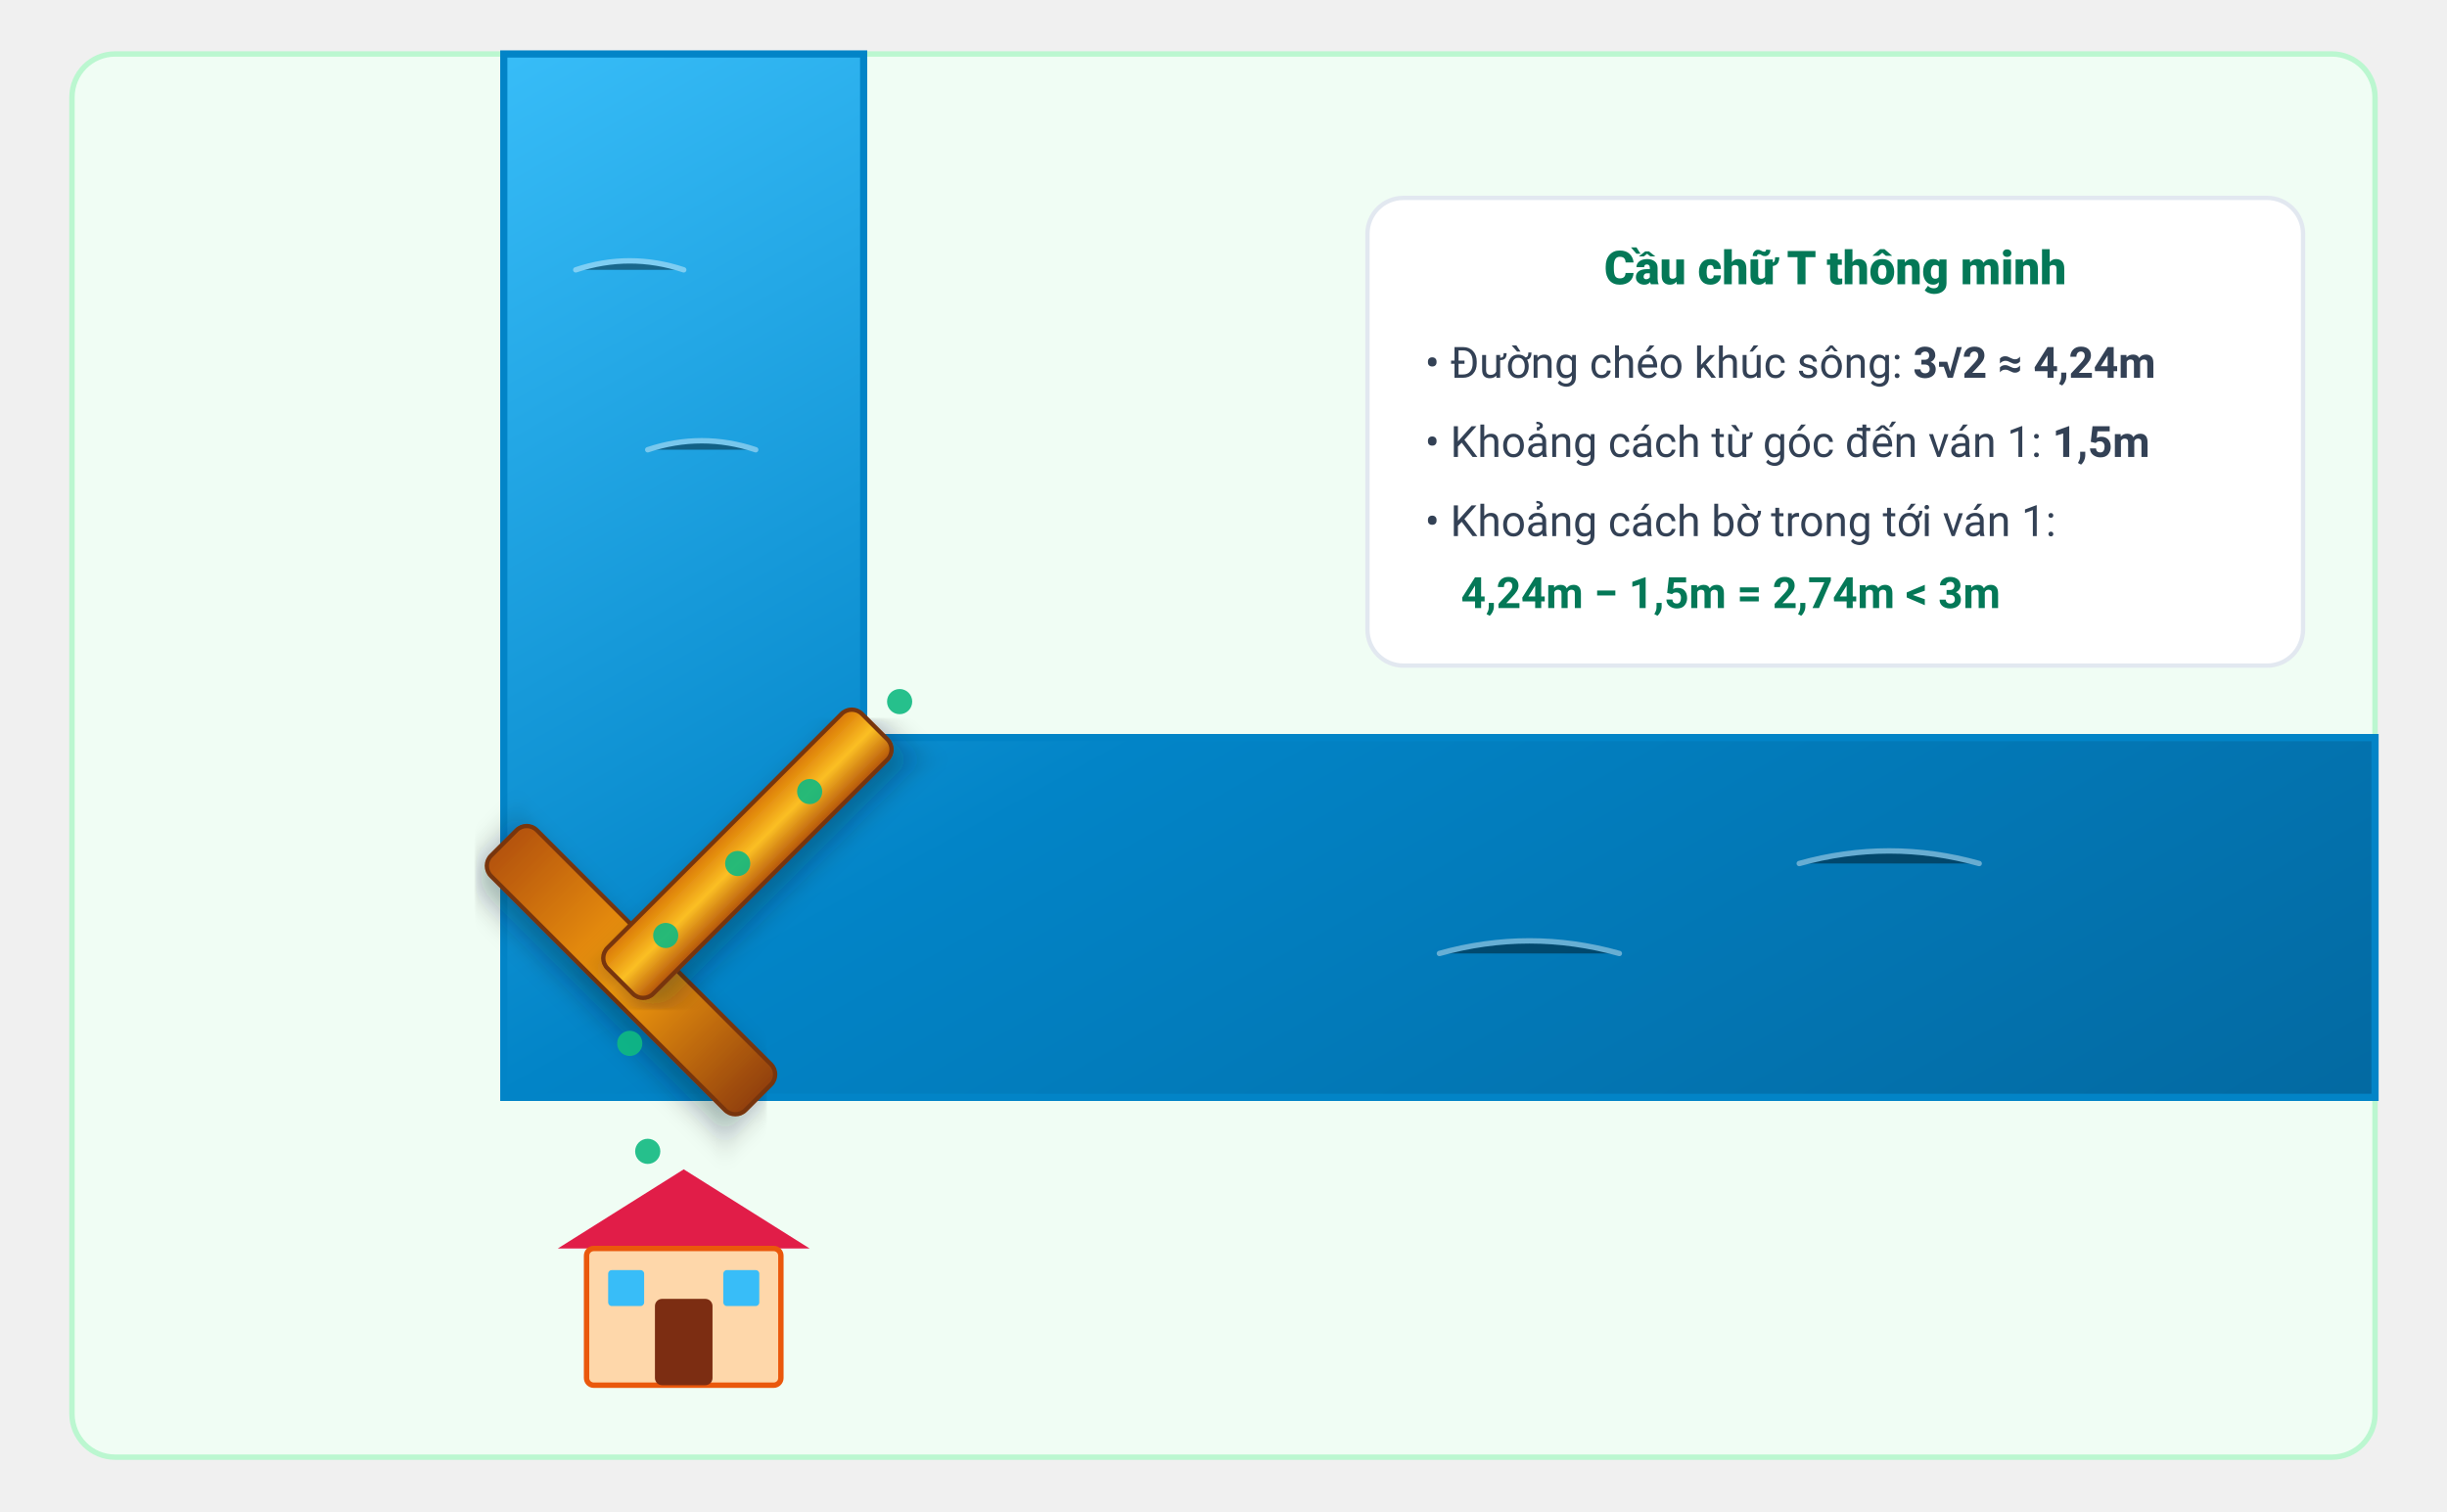
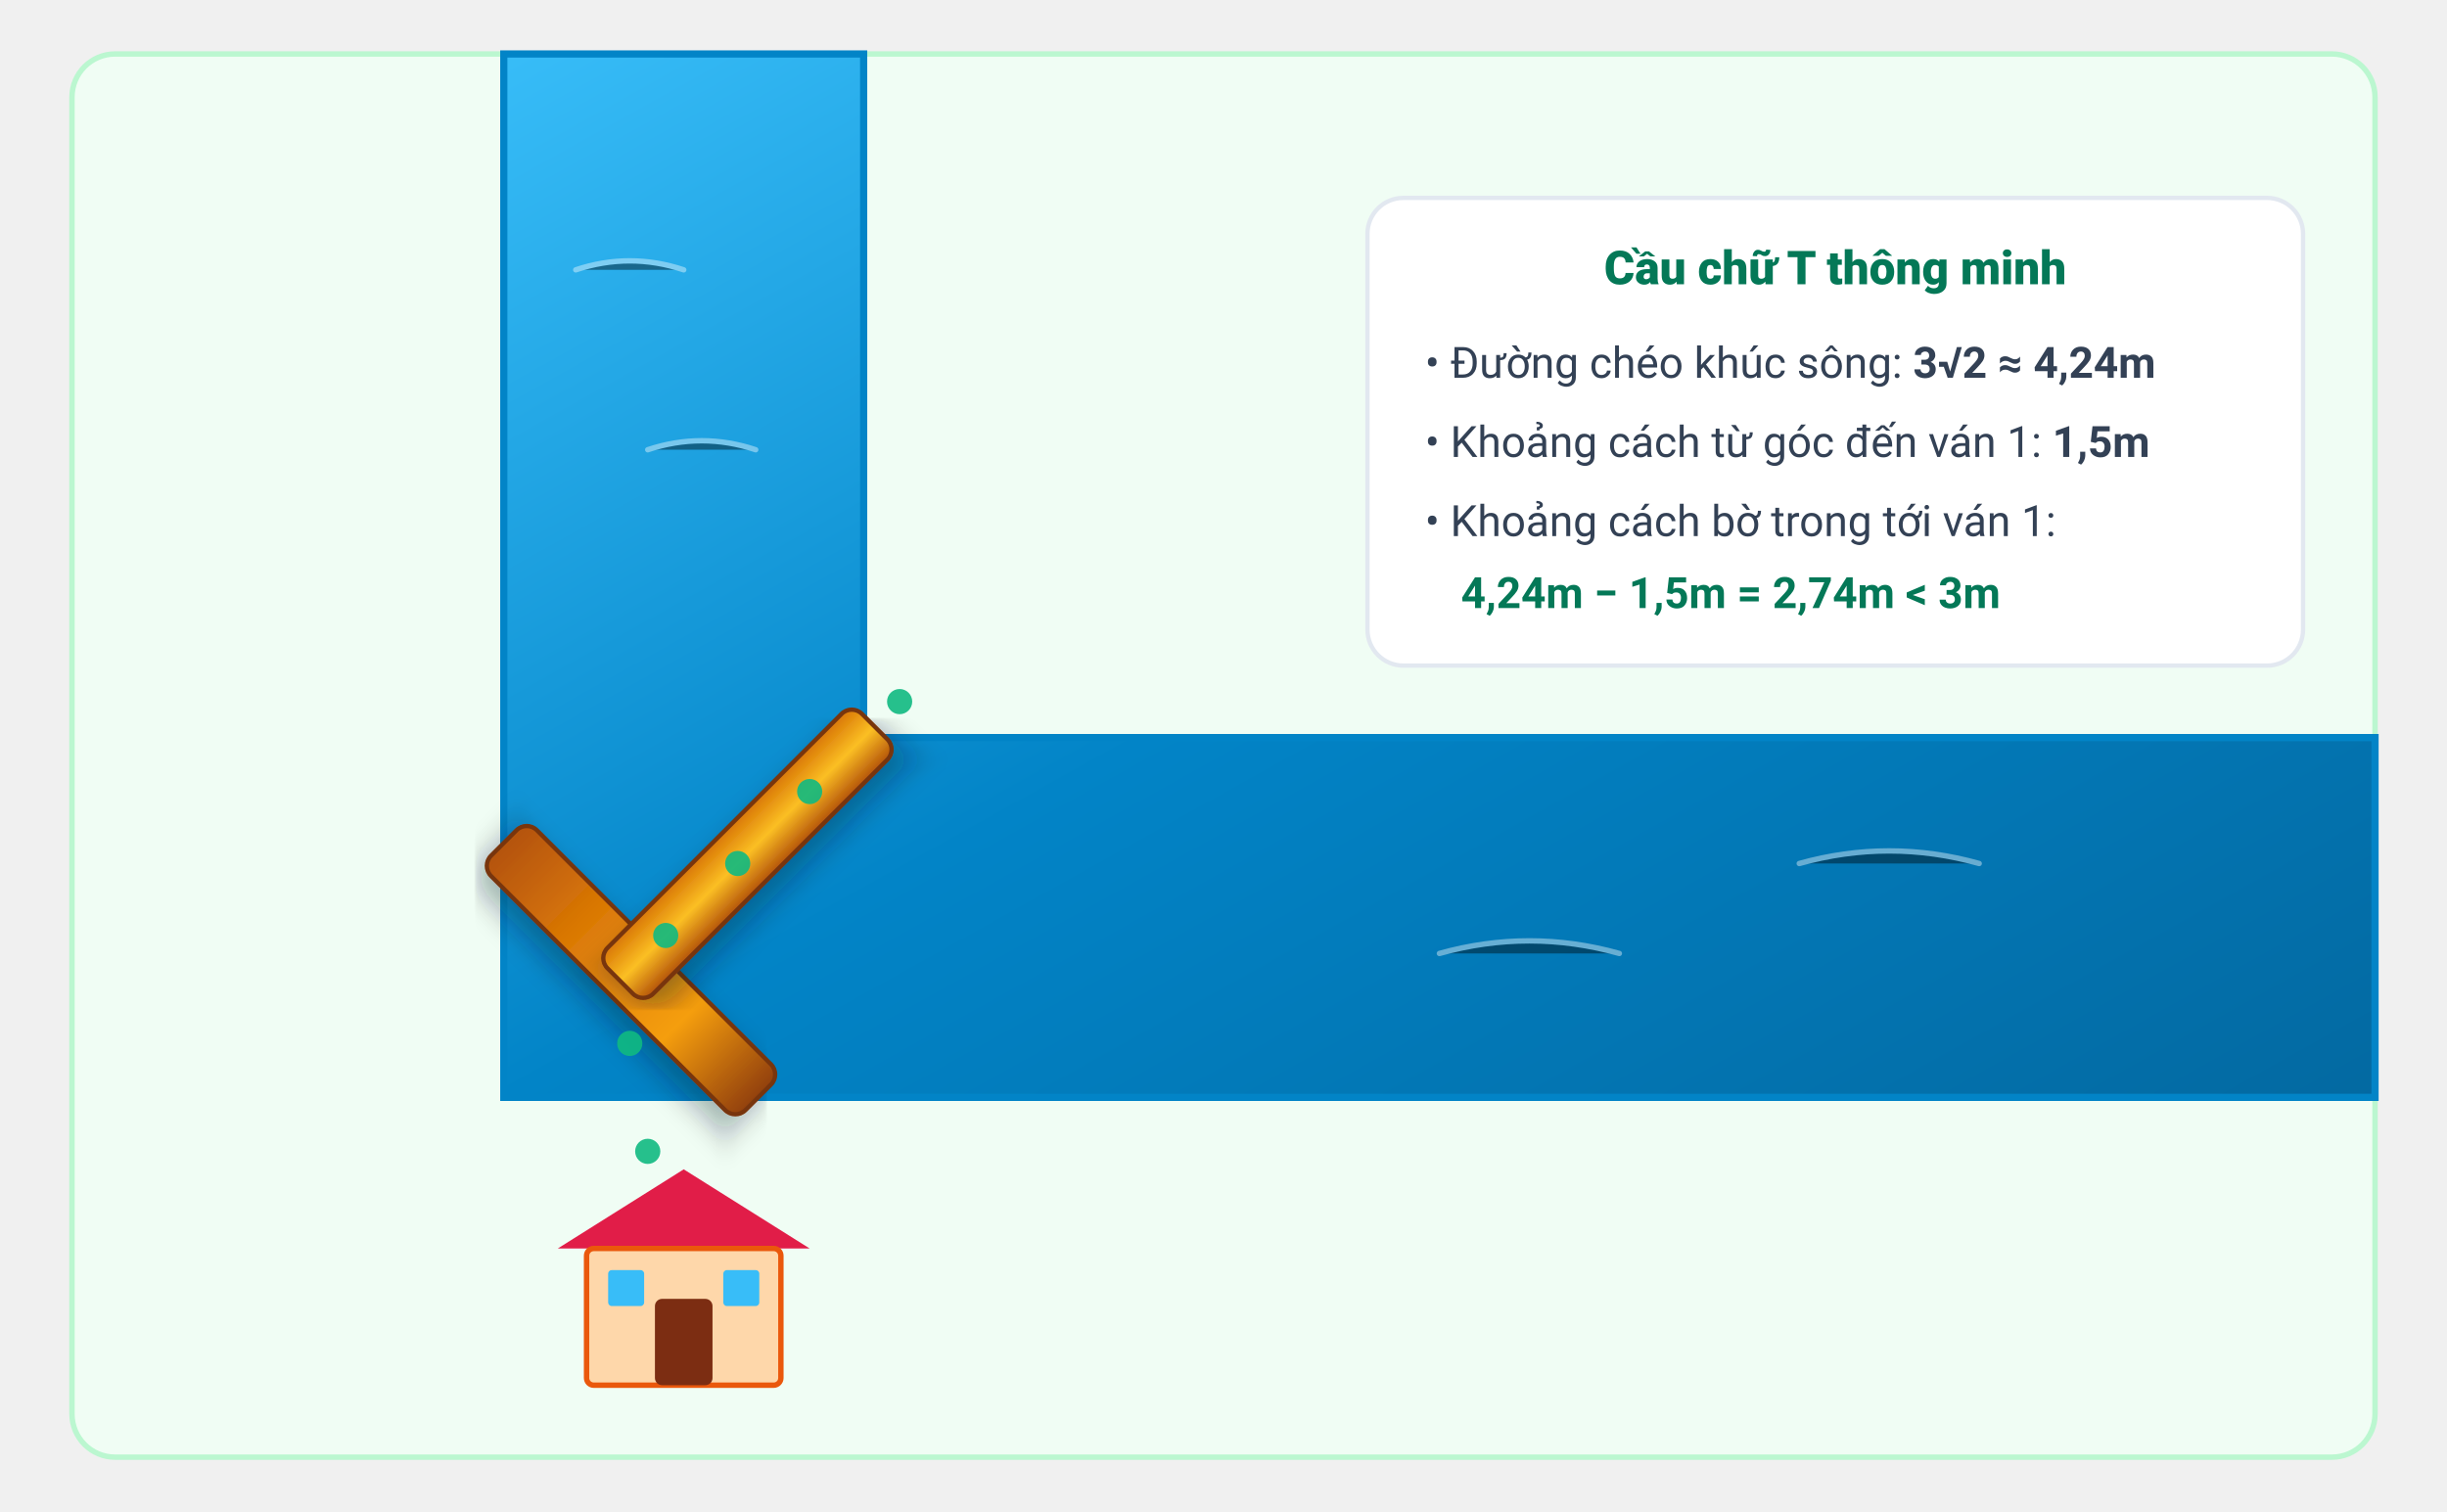
<svg xmlns="http://www.w3.org/2000/svg" viewBox="40 25 680 420" width="100%" height="100%">
  <defs>
+     <style>
+       /* Light theme default */
+       .grass-area { fill: #f0fdf4; stroke: #bbf7d0; }
+       .label-badge { fill: #ffffff; stroke: #cbd5e1; }
+       .label-text { fill: #78350f; }
+       .card-white { fill: #ffffff; stroke: #cbd5e1; }
+       .card-text { fill: #0f172a; }
+ 
+       /* Dark theme */
+       @media (prefers-color-scheme: dark) {
+         .grass-area { fill: #064e3b; stroke: #047857; }
+         .label-badge { fill: #1e293b; stroke: #475569; }
+         .label-text { fill: #fde68a; }
+         .card-white { fill: #1e293b; stroke: #475569; }
+         .card-text { fill: #f8fafc; }
+       }
+     </style>
    <linearGradient id="waterGrad" x1="0%" y1="0%" x2="100%" y2="100%">
      <stop offset="0%" stop-color="#38bdf8" />
      <stop offset="50%" stop-color="#0284c7" />
      <stop offset="100%" stop-color="#0369a1" />
    </linearGradient>
    <linearGradient id="plank1Grad" x1="0%" y1="0%" x2="100%" y2="0%">
      <stop offset="0%" stop-color="#b45309" />
-       <stop offset="50%" stop-color="#f59e0b" />
+       <stop offset="30%" stop-color="#d97706" />
+       <stop offset="70%" stop-color="#f59e0b" />
      <stop offset="100%" stop-color="#92400e" />
    </linearGradient>
    <linearGradient id="plank2Grad" x1="0%" y1="0%" x2="0%" y2="100%">
      <stop offset="0%" stop-color="#d97706" />
      <stop offset="50%" stop-color="#fbbf24" />
      <stop offset="100%" stop-color="#b45309" />
    </linearGradient>
    <filter id="plankShadow" x="-30%" y="-30%" width="160%" height="160%">
      <feDropShadow dx="0" dy="4" stdDeviation="4" flood-color="#0f172a" flood-opacity="0.35" />
    </filter>
    <linearGradient id="grassGrad" x1="0%" y1="0%" x2="100%" y2="100%">
      <stop offset="0%" stop-color="#f0fdf4" />
      <stop offset="100%" stop-color="#dcfce7" />
    </linearGradient>
  </defs>
  <g transform="translate(60, 40)">
-     <rect x="0" y="0" width="640" height="390" rx="12" fill="#f0fdf4" stroke="#bbf7d0" stroke-width="1.5" />
+     <rect class="grass-area" x="0" y="0" width="640" height="390" rx="12" stroke-width="1.5" />
    <path d="M 120,0 L 220,0 L 220,190 L 640,190 L 640,290 L 120,290 Z" fill="url(#waterGrad)" stroke="#0284c7" stroke-width="2" />
    <g stroke="#ffffff" stroke-width="1.5" opacity="0.4" stroke-linecap="round">
      <path d="M 140,60 Q 155,55 170,60" />
      <path d="M 160,110 Q 175,105 190,110" />
      <path d="M 380,250 Q 405,243 430,250" />
      <path d="M 480,225 Q 505,218 530,225" />
    </g>
    <g transform="translate(135, 310)">
      <polygon points="35,0 0,22 70,22" fill="#e11d48" />
      <rect x="8" y="22" width="54" height="38" rx="2" fill="#fed7aa" stroke="#ea580c" stroke-width="1.5" />
      <rect x="27" y="36" width="16" height="24" rx="2" fill="#7c2d12" />
      <rect x="14" y="28" width="10" height="10" rx="1" fill="#38bdf8" />
      <rect x="46" y="28" width="10" height="10" rx="1" fill="#38bdf8" />
    </g>
    <g transform="translate(155.35, 254.64) rotate(45)" filter="url(#plankShadow)">
      <rect x="-50" y="-9" width="100" height="18" rx="4" fill="url(#plank1Grad)" stroke="#78350f" stroke-width="1.2" />
      <circle cx="0" cy="0" r="3.5" fill="#ffffff" />
    </g>
    <g transform="translate(187.7, 222.3) rotate(-45)" filter="url(#plankShadow)">
      <rect x="-50" y="-9" width="100" height="18" rx="4" fill="url(#plank2Grad)" stroke="#78350f" stroke-width="1.2" />
    </g>
    <g fill="#10b981" opacity="0.9">
      <circle cx="160" cy="305" r="3.5" />
      <circle cx="155" cy="275" r="3.5" />
      <circle cx="165" cy="245" r="3.5" />
      <circle cx="185" cy="225" r="3.5" />
      <circle cx="205" cy="205" r="3.5" />
      <circle cx="230" cy="180" r="3.5" />
    </g>
    <g transform="translate(360, 40)">
      <rect x="0" y="0" width="260" height="130" rx="10" fill="#ffffff" stroke="#e2e8f0" stroke-width="1.2" filter="url(#cardShadow)" />
      <text x="130" y="24" font-family="-apple-system, BlinkMacSystemFont, 'Segoe UI', Roboto, sans-serif" font-size="13" font-weight="800" fill="#047857" text-anchor="middle">Cầu chữ T thông minh</text>
      <g font-family="-apple-system, BlinkMacSystemFont, 'Segoe UI', Roboto, sans-serif" font-size="12" fill="#334155">
        <text x="16" y="50">• Đường chéo khúc sông: <tspan font-weight="700">3√2 ≈ 4,24m</tspan>
        </text>
        <text x="16" y="72">• Khoảng cách từ góc đến ván 1: <tspan font-weight="700">1,5m</tspan>
        </text>
        <text x="16" y="94">• Khoảng cách bờ trong tới ván 1:</text>
        <text x="26" y="114" font-weight="700" fill="#047857">4,24m − 1,5m = 2,74m &lt; 3m</text>
      </g>
    </g>
  </g>
</svg>
